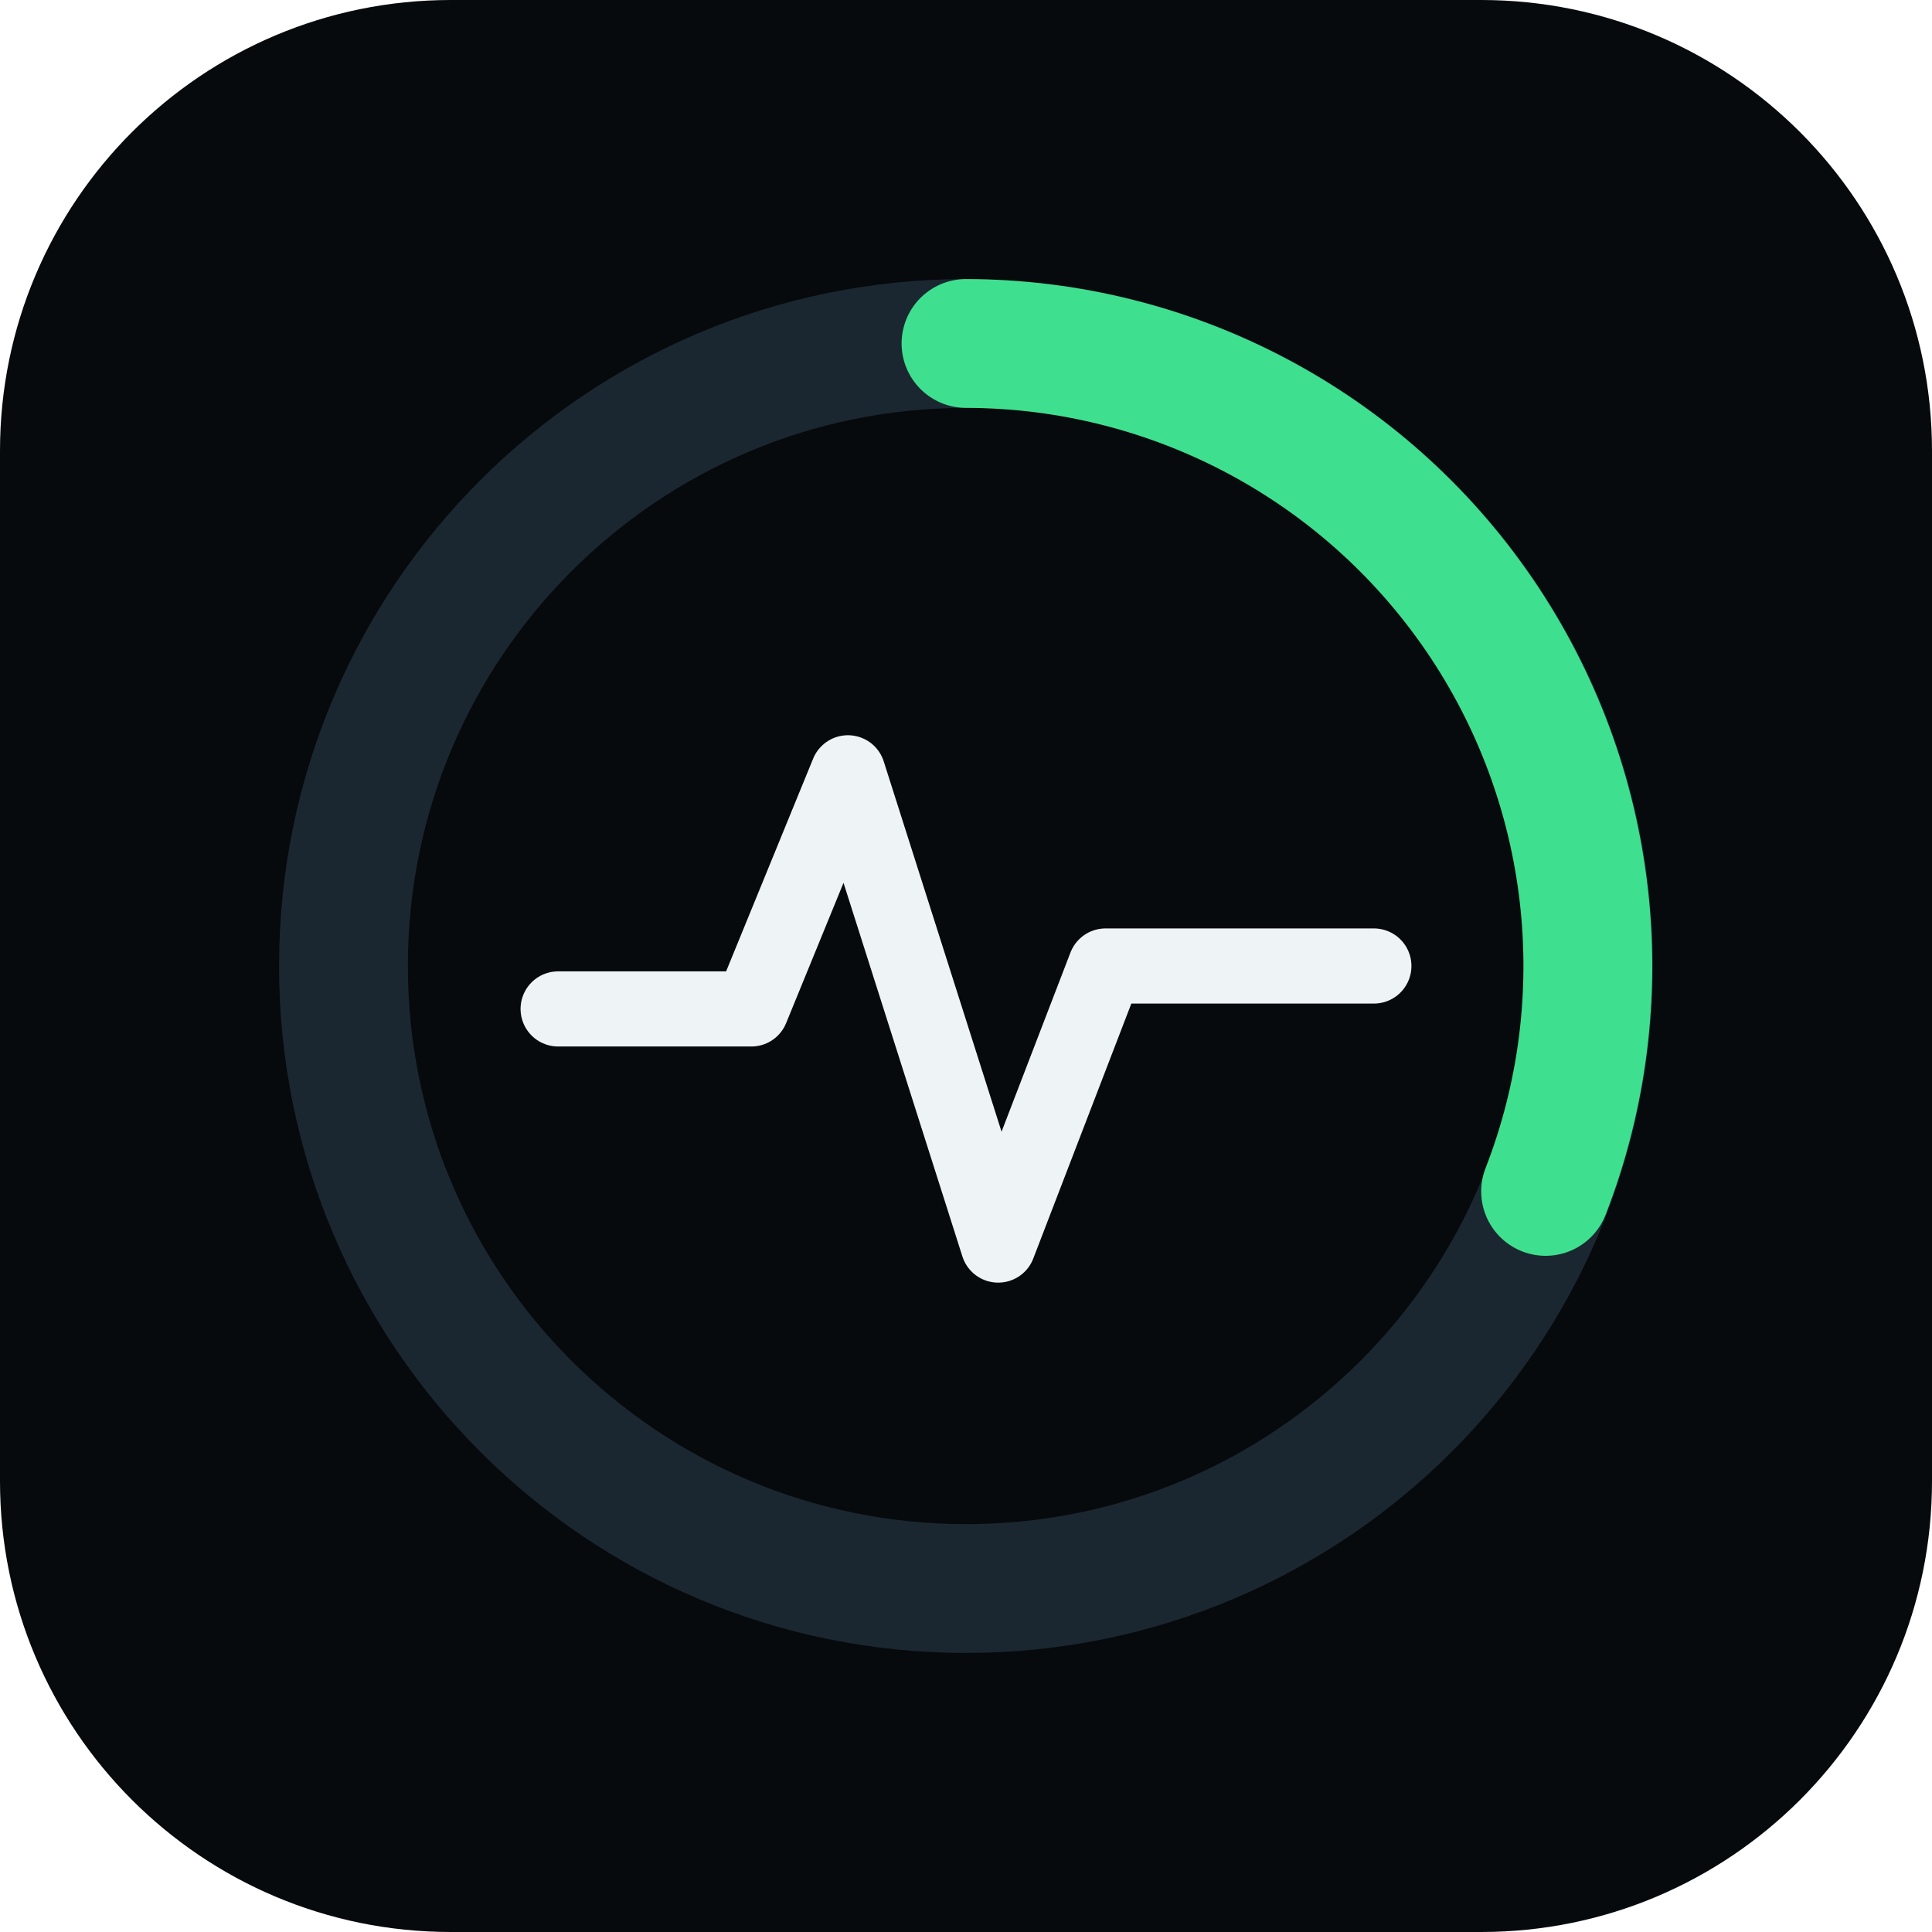
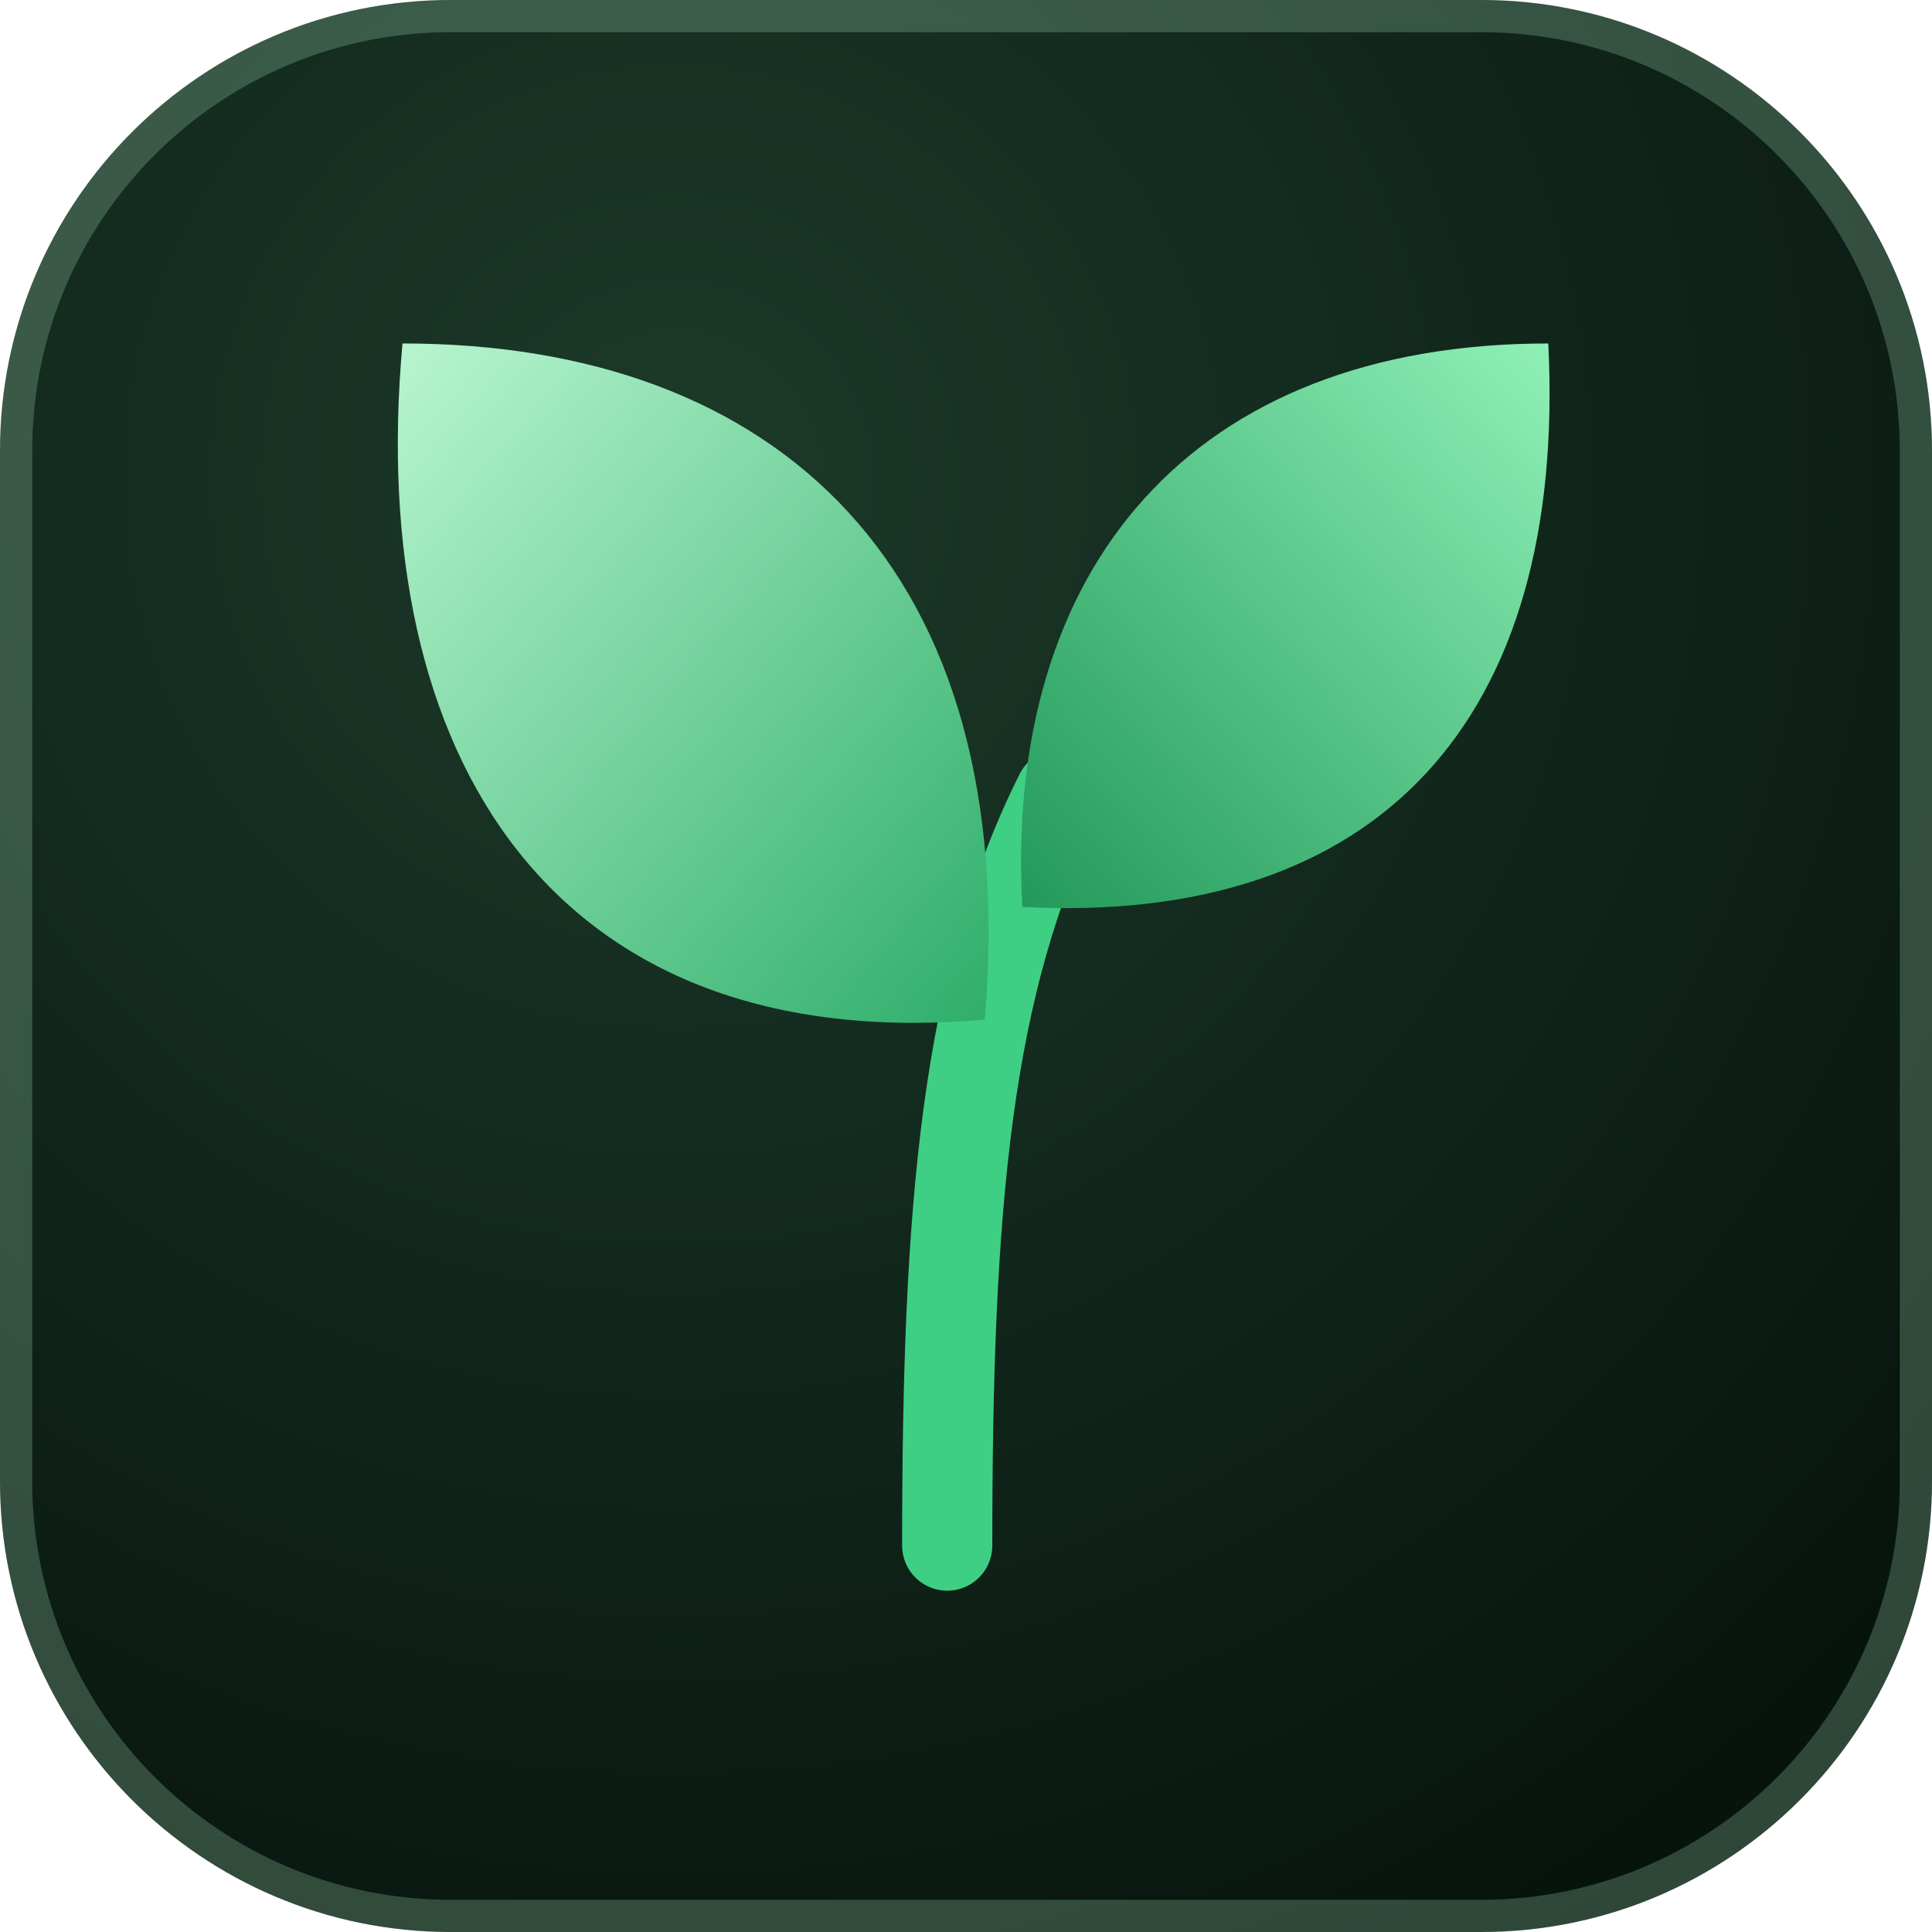
<svg xmlns="http://www.w3.org/2000/svg" viewBox="0 0 180 180">
-   <rect width="180" height="180" rx="42" fill="#070a0d" />
-   <circle cx="90" cy="90" r="58" fill="none" stroke="#1b2730" stroke-width="12" />
-   <path d="M90 32a58 58 0 0 1 54 79" fill="none" stroke="#3ee08f" stroke-width="12" stroke-linecap="round" />
-   <path d="M52 94h18l9-22 14 44 10-26h25" fill="none" stroke="#eef4f6" stroke-width="7" stroke-linecap="round" stroke-linejoin="round" />
+   <defs>
+     <radialGradient id="bg" cx="35%" cy="25%" r="90%">
+       <stop offset="0" stop-color="#1c3a2a" />
+       <stop offset="1" stop-color="#06120c" />
+     </radialGradient>
+     <linearGradient id="a" x1="0" y1="0" x2="1" y2="1">
+       <stop offset="0" stop-color="#b8f5cf" />
+       <stop offset="1" stop-color="#2fae6a" />
+     </linearGradient>
+     <linearGradient id="b" x1="1" y1="0" x2="0" y2="1">
+       <stop offset="0" stop-color="#8ff0b6" />
+       <stop offset="1" stop-color="#22995a" />
+     </linearGradient>
+   </defs>
+   <rect width="180" height="180" rx="42" fill="url(#bg)" />
+   <rect x="1.5" y="1.5" width="177" height="177" rx="40.5" fill="none" stroke="#bfffd8" stroke-opacity=".22" stroke-width="3" />
+   <g transform="translate(20 18) scale(3.5)">
+     <path d="M19.5 36c0-9 .5-15 3-20" fill="none" stroke="#3fcf84" stroke-width="2.4" stroke-linecap="round" />
+     <path d="M20.5 22C9 23 4 15 5 4c10 0 16.5 6 15.5 18z" fill="url(#a)" />
+     <path d="M21.5 19c-.5-9 4.5-15 14-15 .5 10-4.5 15.5-14 15z" fill="url(#b)" />
+   </g>
</svg>
